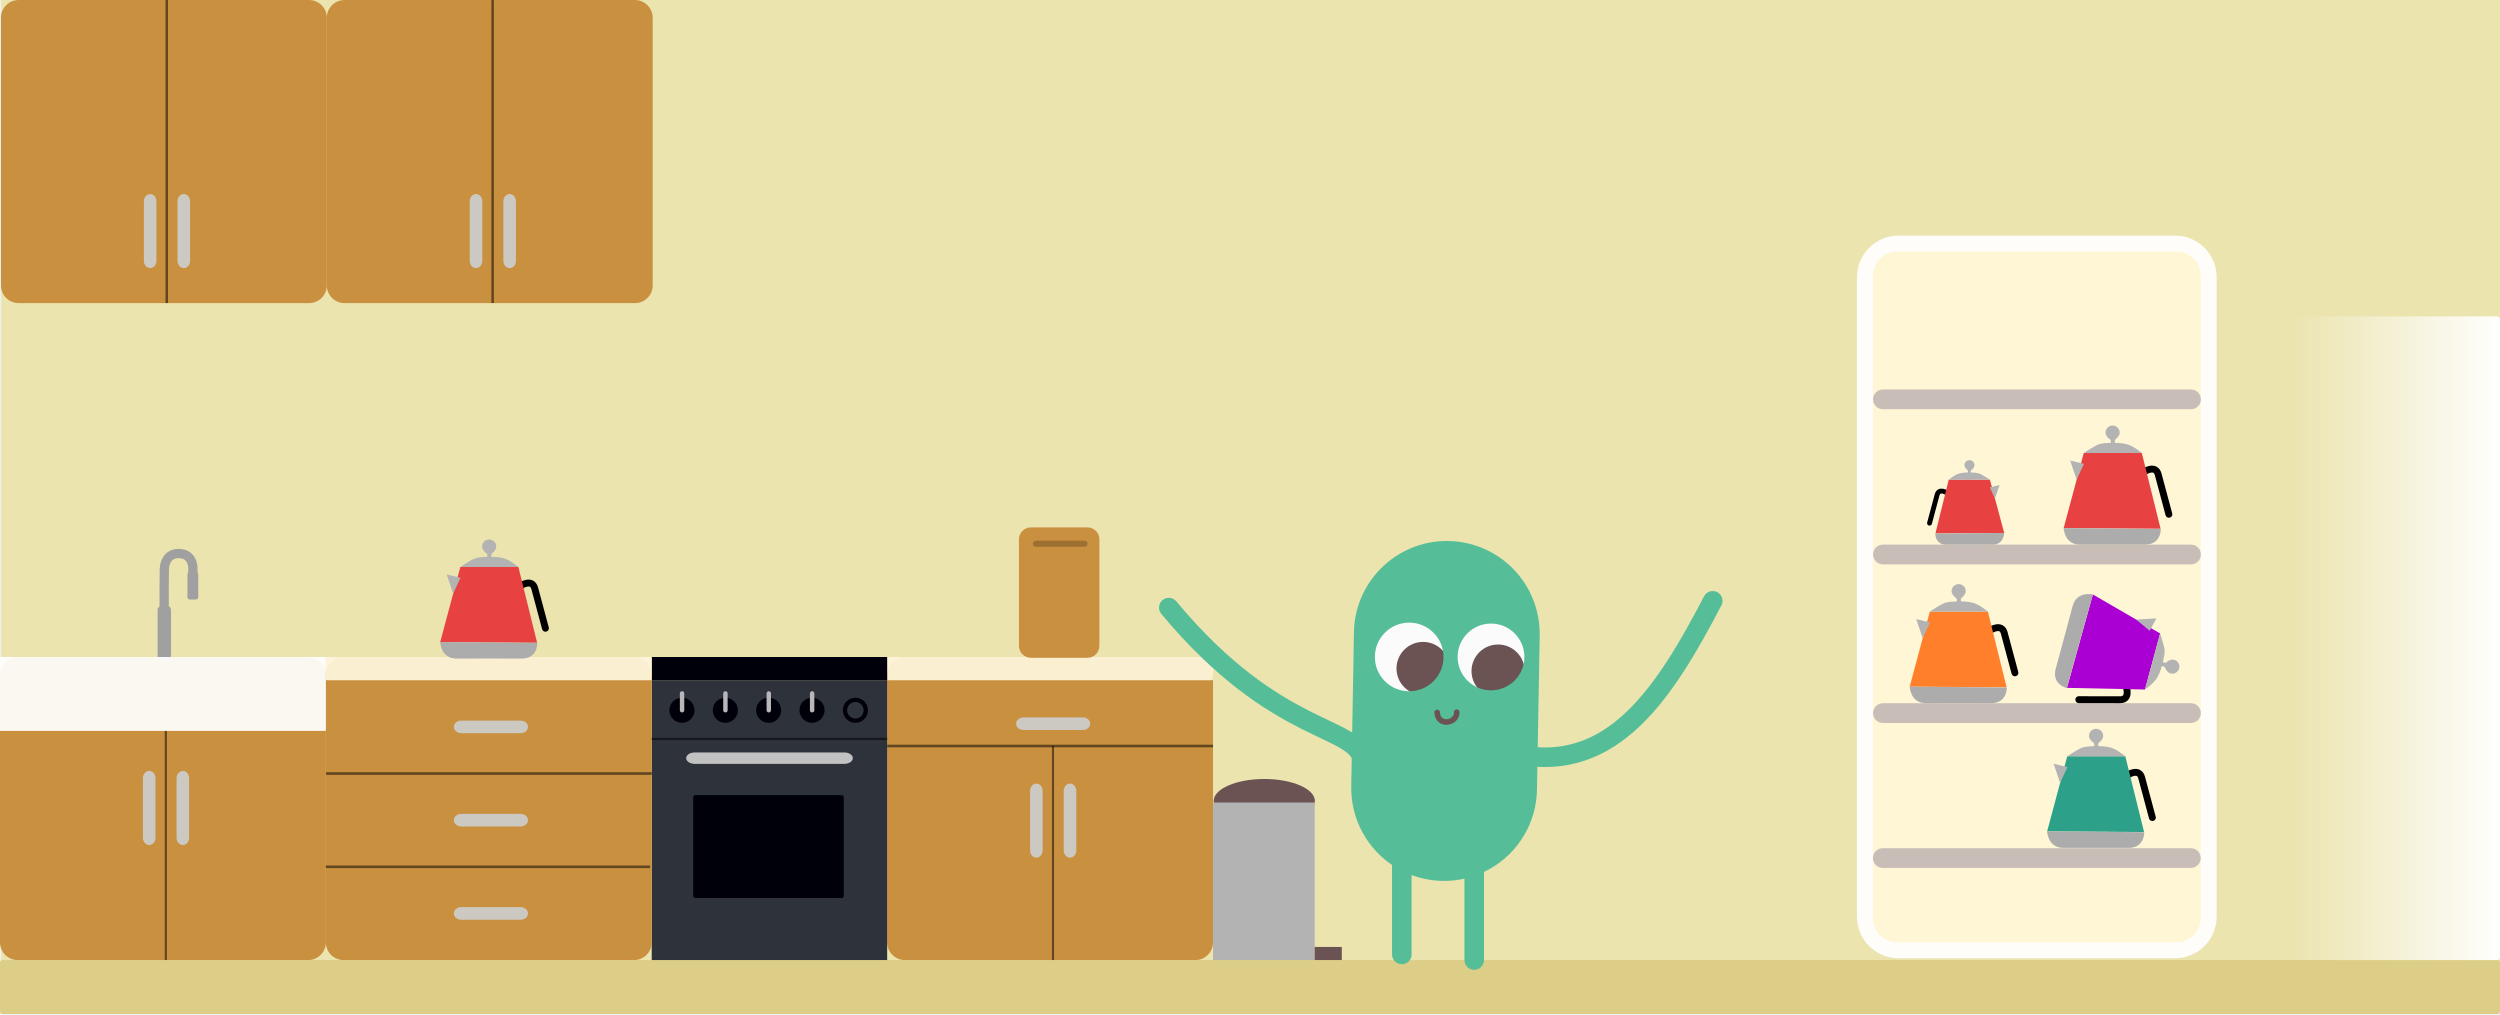
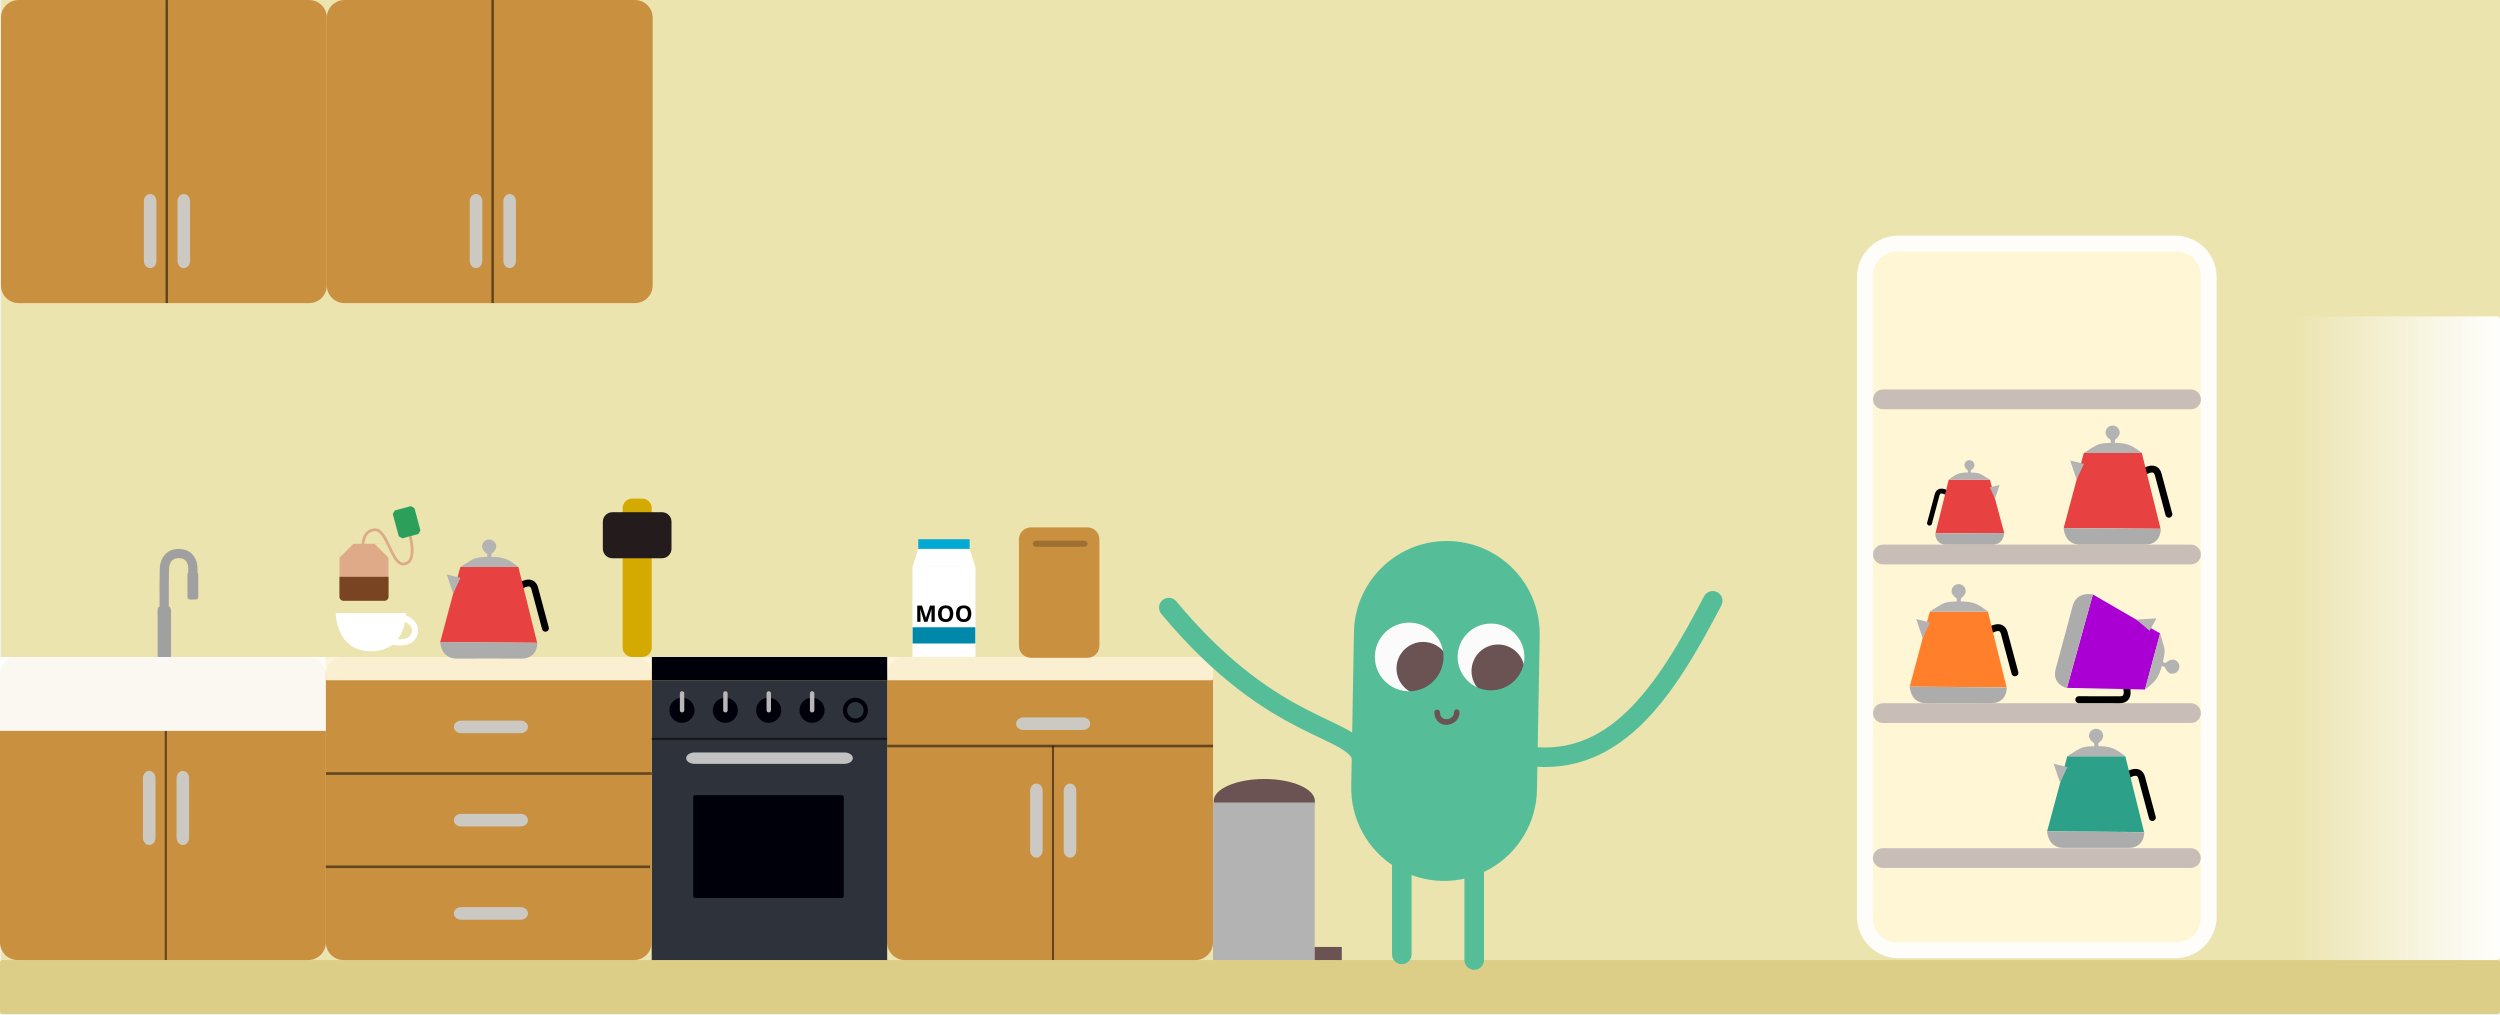
<svg xmlns="http://www.w3.org/2000/svg" xmlns:ns1="http://www.openswatchbook.org/uri/2009/osb" xmlns:xlink="http://www.w3.org/1999/xlink" width="313.977mm" height="127.351mm" viewBox="0 0 251.182 101.881" version="1.1" id="svg16860">
  <defs id="defs16854">
    <linearGradient id="linearGradient18557" ns1:paint="solid">
      <stop style="stop-color:#000000;stop-opacity:1;" offset="0" id="stop18555" />
    </linearGradient>
    <linearGradient xlink:href="#linearGradient15867" id="linearGradient15869" x1="-61.648" y1="8.869" x2="-30.427" y2="8.869" gradientUnits="userSpaceOnUse" gradientTransform="matrix(0.6829268,0,0,0.9496737,-106.617,-175.8685)" />
    <linearGradient id="linearGradient15867">
      <stop style="stop-color:#ffffff;stop-opacity:1" offset="0" id="stop15863" />
      <stop style="stop-color:#ffffff;stop-opacity:0" offset="1" id="stop15865" />
    </linearGradient>
  </defs>
  <g id="layer1" transform="translate(102.9122,-99.40035)">
    <g transform="translate(175.774,-0.01718668)" id="g20205">
      <rect style="opacity:1;fill:#fefdfa;fill-opacity:1;stroke:none;stroke-width:2.659;stroke-linecap:round;stroke-linejoin:round;stroke-miterlimit:4;stroke-dasharray:none;stroke-opacity:0.933;paint-order:fill markers stroke" id="rect20189" width="36.138" height="72.602" x="-92.111" y="123.092" ry="4.174" />
      <rect style="opacity:1;fill:#cccccc;fill-opacity:0.933;stroke:none;stroke-width:1.257;stroke-linecap:round;stroke-linejoin:round;stroke-miterlimit:4;stroke-dasharray:none;stroke-opacity:0.933;paint-order:fill markers stroke" id="rect20191" width="2.471" height="14.581" x="-61.612" y="152.371" ry="1.432" />
      <rect style="opacity:1;fill:#ffe900;fill-opacity:0.933;stroke:none;stroke-width:1.572;stroke-linecap:round;stroke-linejoin:round;stroke-miterlimit:4;stroke-dasharray:none;stroke-opacity:0.933;paint-order:fill markers stroke" id="rect20193" width="9.729" height="12.615" x="-85.272" y="144.299" ry="0.218" />
      <path style="opacity:0.706;fill:none;stroke:#000000;stroke-width:0.532;stroke-linecap:round;stroke-linejoin:miter;stroke-miterlimit:4;stroke-dasharray:none;stroke-opacity:1" d="m -84.043,146.277 h 5.991" id="path20195" />
      <path id="path20197" d="m -84.043,147.97 h 6.414" style="opacity:0.706;fill:none;stroke:#000000;stroke-width:0.532;stroke-linecap:round;stroke-linejoin:miter;stroke-miterlimit:4;stroke-dasharray:none;stroke-opacity:1" />
      <path style="opacity:0.706;fill:none;stroke:#000000;stroke-width:0.532;stroke-linecap:round;stroke-linejoin:miter;stroke-miterlimit:4;stroke-dasharray:none;stroke-opacity:1" d="m -84.043,149.664 h 3.874" id="path20199" />
      <path id="path20201" d="m -84.043,152.627 h 5.144" style="opacity:0.706;fill:none;stroke:#000000;stroke-width:0.532;stroke-linecap:round;stroke-linejoin:miter;stroke-miterlimit:4;stroke-dasharray:none;stroke-opacity:1" />
      <path style="opacity:0.706;fill:none;stroke:#000000;stroke-width:0.532;stroke-linecap:round;stroke-linejoin:miter;stroke-miterlimit:4;stroke-dasharray:none;stroke-opacity:1" d="m -84.043,154.32 h 6.414" id="path20203" />
    </g>
    <path style="fill:#c99040;fill-opacity:1;stroke:none;stroke-width:0.212px;stroke-linecap:butt;stroke-linejoin:miter;stroke-opacity:1" d="m -49.428,157.239 -1.943,-0.248 1.654,2.48 z" id="path20023" />
    <rect style="opacity:1;fill:#ebe4af;fill-opacity:1;stroke:none;stroke-width:2.546;stroke-linecap:round;stroke-linejoin:round;stroke-miterlimit:4;stroke-dasharray:none;stroke-opacity:1;paint-order:fill markers stroke" id="rect15321-8" width="251.064" height="101.079" x="-102.795" y="99.4" ry="0" />
    <rect style="opacity:1;fill:#ddce87;fill-opacity:1;stroke:none;stroke-width:0.59;stroke-linecap:round;stroke-linejoin:round;stroke-miterlimit:4;stroke-dasharray:none;stroke-opacity:1;paint-order:fill markers stroke" id="rect15321" width="251.181" height="5.421" x="-102.912" y="195.86" ry="0.251" />
    <rect style="opacity:1;fill:url(#linearGradient15869);fill-opacity:1;stroke:none;stroke-width:1.208;stroke-linecap:round;stroke-linejoin:round;stroke-miterlimit:4;stroke-dasharray:none;stroke-opacity:1;paint-order:fill markers stroke" id="rect15861" width="20.954" height="64.673" x="-148.269" y="-195.86" ry="0.282" transform="scale(-1)" />
    <g id="g18144" transform="translate(175.774,-0.01718668)">
      <rect ry="4.174" y="123.092" x="-92.111" height="72.602" width="36.138" id="rect17883" style="opacity:1;fill:#fefdfa;fill-opacity:1;stroke:none;stroke-width:2.659;stroke-linecap:round;stroke-linejoin:round;stroke-miterlimit:4;stroke-dasharray:none;stroke-opacity:0.933;paint-order:fill markers stroke" />
      <rect style="opacity:1;fill:#fff6d5;fill-opacity:1;stroke:none;stroke-width:2.482;stroke-linecap:round;stroke-linejoin:round;stroke-miterlimit:4;stroke-dasharray:none;stroke-opacity:0.933;paint-order:fill markers stroke" id="rect20225" width="32.938" height="69.402" x="-90.511" y="124.692" ry="2.412" />
    </g>
    <g id="g18236" transform="translate(-64.74438,0.1426986)">
      <rect ry="1.778" y="165.267" x="50.968" height="30.451" width="32.741" id="rect18156" style="opacity:1;fill:#c99040;fill-opacity:1;stroke:none;stroke-width:1.744;stroke-linecap:round;stroke-linejoin:round;stroke-miterlimit:4;stroke-dasharray:none;stroke-opacity:0.933;paint-order:fill markers stroke" />
      <rect style="opacity:1;fill:#fff5dc;fill-opacity:0.933;stroke:none;stroke-width:0.483;stroke-linecap:round;stroke-linejoin:round;stroke-miterlimit:4;stroke-dasharray:none;stroke-opacity:0.933;paint-order:fill markers stroke" id="rect18148" width="32.741" height="2.339" x="50.968" y="165.267" ry="0.137" />
      <g transform="translate(0,-1.27)" id="g18190">
        <path transform="translate(-0.4233333)" d="m 66.383,179.254 c -0.35,0 -0.631,0.325 -0.631,0.73 v 5.986 c 0,0.405 0.281,0.73 0.631,0.73 0.35,0 0.631,-0.325 0.631,-0.73 v -5.986 c 0,-0.405 -0.281,-0.73 -0.631,-0.73 z" id="rect17900-6-8" style="opacity:1;fill:#cccccc;fill-opacity:0.933;stroke:none;stroke-width:0.642;stroke-linecap:round;stroke-linejoin:round;stroke-miterlimit:4;stroke-dasharray:none;stroke-opacity:0.933;paint-order:fill markers stroke" />
        <rect ry="0.732" y="179.253" x="68.708" height="7.449" width="1.262" id="rect17900-6-8-6" style="opacity:1;fill:#cccccc;fill-opacity:0.933;stroke:none;stroke-width:0.642;stroke-linecap:round;stroke-linejoin:round;stroke-miterlimit:4;stroke-dasharray:none;stroke-opacity:0.933;paint-order:fill markers stroke" />
        <rect transform="rotate(90)" style="opacity:1;fill:#cccccc;fill-opacity:0.933;stroke:none;stroke-width:0.642;stroke-linecap:round;stroke-linejoin:round;stroke-miterlimit:4;stroke-dasharray:none;stroke-opacity:0.933;paint-order:fill markers stroke" id="rect18207" width="1.262" height="7.449" x="172.609" y="-71.37" ry="0.732" />
        <path id="path18211" d="m 67.628,196.982 v -21.515" style="opacity:0.514;fill:none;stroke:#000000;stroke-width:0.212px;stroke-linecap:butt;stroke-linejoin:miter;stroke-opacity:1" />
        <path id="path18211-9" d="M 50.968,175.482 H 83.712" style="opacity:0.514;fill:none;stroke:#000000;stroke-width:0.261px;stroke-linecap:butt;stroke-linejoin:miter;stroke-opacity:1" />
      </g>
    </g>
    <rect style="opacity:1;fill:#2e323a;fill-opacity:1;stroke:none;stroke-width:0.652;stroke-linecap:round;stroke-linejoin:round;stroke-miterlimit:4;stroke-dasharray:none;stroke-opacity:0.933;paint-order:fill markers stroke" id="rect18238" width="23.655" height="28.112" x="-37.431" y="167.748" ry="0" />
    <g transform="translate(-46.9892,-1.227794)" id="g18280-70">
      <circle r="1.261" cy="171.991" cx="30.02" id="path18257-49" style="opacity:1;fill:#00000a;fill-opacity:1;stroke:none;stroke-width:0.532;stroke-linecap:round;stroke-linejoin:round;stroke-miterlimit:4;stroke-dasharray:none;stroke-opacity:0.933;paint-order:fill markers stroke" />
      <circle r="0.83" cy="171.991" cx="30.02" id="path18257-49-1" style="opacity:1;fill:#2f353c;fill-opacity:1;stroke:none;stroke-width:0.35;stroke-linecap:round;stroke-linejoin:round;stroke-miterlimit:4;stroke-dasharray:none;stroke-opacity:0.933;paint-order:fill markers stroke" />
    </g>
    <g id="g1277" transform="translate(-21.43987,86.3013)">
      <rect ry="0" y="73.894" x="55.491" height="10.691" width="17.172" id="rect1279-9" style="fill:#fcfbfb;fill-opacity:1;stroke:none;stroke-width:0.586;stroke-linecap:round;stroke-linejoin:round;stroke-miterlimit:4;stroke-dasharray:none;stroke-opacity:1" />
      <circle r="2.669" cy="80.523" cx="69.043" id="path942-0" style="fill:#6c5353;fill-opacity:1;stroke:none;stroke-width:3.042;stroke-linecap:round;stroke-linejoin:round;stroke-miterlimit:4;stroke-dasharray:none;stroke-opacity:1" />
      <circle r="2.669" cy="80.263" cx="61.507" id="path942" style="fill:#6c5353;fill-opacity:1;stroke:none;stroke-width:3.042;stroke-linecap:round;stroke-linejoin:round;stroke-miterlimit:4;stroke-dasharray:none;stroke-opacity:1" />
      <path id="path834" d="m 71.12,88.928 c 9.537,1.818 14.727,-6.334 19.491,-15.462" style="fill:none;fill-opacity:1;stroke:#55be98;stroke-width:1.965;stroke-linecap:round;stroke-linejoin:miter;stroke-miterlimit:4;stroke-dasharray:none;stroke-opacity:1" />
      <path id="path834-0" d="m 35.961,74.147 c 10.89,13.113 19.002,11.72 19.502,15.448" style="fill:none;fill-opacity:1;stroke:#55be98;stroke-width:1.965;stroke-linecap:round;stroke-linejoin:miter;stroke-miterlimit:4;stroke-dasharray:none;stroke-opacity:1" />
      <path id="path896" d="M 59.371,108.992 V 92.154" style="fill:none;fill-opacity:1;stroke:#55be98;stroke-width:1.965;stroke-linecap:round;stroke-linejoin:miter;stroke-miterlimit:4;stroke-dasharray:none;stroke-opacity:1" />
      <path id="path896-0" d="M 66.647,109.559 V 92.721" style="fill:none;fill-opacity:1;stroke:#55be98;stroke-width:1.965;stroke-linecap:round;stroke-linejoin:miter;stroke-miterlimit:4;stroke-dasharray:none;stroke-opacity:1" />
      <g transform="translate(-10.14281,-41.14377)" id="g965">
        <path style="color:#000000;font-style:normal;font-variant:normal;font-weight:normal;font-stretch:normal;font-size:medium;line-height:normal;font-family:sans-serif;font-variant-ligatures:normal;font-variant-position:normal;font-variant-caps:normal;font-variant-numeric:normal;font-variant-alternates:normal;font-feature-settings:normal;text-indent:0;text-align:start;text-decoration:none;text-decoration-line:none;text-decoration-style:solid;text-decoration-color:#000000;letter-spacing:normal;word-spacing:normal;text-transform:none;writing-mode:lr-tb;direction:ltr;text-orientation:mixed;dominant-baseline:auto;baseline-shift:baseline;text-anchor:start;white-space:normal;shape-padding:0;clip-rule:nonzero;display:inline;overflow:visible;visibility:visible;opacity:1;isolation:auto;mix-blend-mode:normal;color-interpolation:sRGB;color-interpolation-filters:linearRGB;solid-color:#000000;solid-opacity:1;vector-effect:none;fill:#55be98;fill-opacity:1;fill-rule:nonzero;stroke:none;stroke-width:70.545;stroke-linecap:round;stroke-linejoin:miter;stroke-miterlimit:4;stroke-dasharray:none;stroke-dashoffset:0;stroke-opacity:1;color-rendering:auto;image-rendering:auto;shape-rendering:auto;text-rendering:auto;enable-background:accumulate" d="m 279.906,410.447 a 35.276,35.276 0 0 0 -35.359,35.152 l -1.012,57.58 a 35.276,35.276 0 1 0 70.535,1.24 l 1.012,-57.58 a 35.276,35.276 0 0 0 -35.176,-36.393 z m -14.371,31.002 a 13.036,13.036 0 0 1 13.037,13.035 13.036,13.036 0 0 1 -13.037,13.035 A 13.036,13.036 0 0 1 252.5,454.484 13.036,13.036 0 0 1 265.535,441.449 Z m 31.072,0.355 a 12.679,12.679 0 0 1 12.678,12.68 12.679,12.679 0 0 1 -12.678,12.678 12.679,12.679 0 0 1 -12.68,-12.678 12.679,12.679 0 0 1 12.68,-12.68 z" transform="scale(0.2645833)" id="path834-5" />
        <path style="fill:none;stroke:#6c5353;stroke-width:0.565;stroke-linecap:round;stroke-linejoin:miter;stroke-miterlimit:4;stroke-dasharray:none;stroke-opacity:1" d="m 73.068,125.824 c 0.058,1.454 2.015,1.109 1.961,-0.024" id="path961" />
      </g>
      <g transform="translate(78.34871,-79.23294)" id="g965-8" />
    </g>
    <rect style="opacity:1;fill:#00000a;fill-opacity:1;stroke:none;stroke-width:0.532;stroke-linecap:round;stroke-linejoin:round;stroke-miterlimit:4;stroke-dasharray:none;stroke-opacity:0.933;paint-order:fill markers stroke" id="rect18240" width="15.131" height="10.335" x="-33.267" y="179.29" ry="0.218" />
    <rect ry="0.857" y="17.225" x="175" height="16.746" width="1.148" id="rect17900-6-1" style="opacity:1;fill:#cccccc;fill-opacity:0.933;stroke:none;stroke-width:0.752;stroke-linecap:round;stroke-linejoin:round;stroke-miterlimit:4;stroke-dasharray:none;stroke-opacity:0.933;paint-order:fill markers stroke" transform="rotate(90)" />
    <g id="g18280" transform="translate(-64.4145,-1.227794)">
      <circle r="1.261" cy="171.991" cx="30.02" id="path18257" style="opacity:1;fill:#00000a;fill-opacity:1;stroke:none;stroke-width:0.532;stroke-linecap:round;stroke-linejoin:round;stroke-miterlimit:4;stroke-dasharray:none;stroke-opacity:0.933;paint-order:fill markers stroke" />
      <path id="path18276" d="m 30.031,171.988 v -1.69" style="fill:none;stroke:#b9b6ba;stroke-width:0.444;stroke-linecap:round;stroke-linejoin:miter;stroke-miterlimit:4;stroke-dasharray:none;stroke-opacity:1" />
    </g>
    <g transform="translate(-60.05817,-1.227794)" id="g18280-7">
      <circle r="1.261" cy="171.991" cx="30.02" id="path18257-9" style="opacity:1;fill:#00000a;fill-opacity:1;stroke:none;stroke-width:0.532;stroke-linecap:round;stroke-linejoin:round;stroke-miterlimit:4;stroke-dasharray:none;stroke-opacity:0.933;paint-order:fill markers stroke" />
      <path id="path18276-0" d="m 30.031,171.988 v -1.69" style="fill:none;stroke:#b9b6ba;stroke-width:0.444;stroke-linecap:round;stroke-linejoin:miter;stroke-miterlimit:4;stroke-dasharray:none;stroke-opacity:1" />
    </g>
    <g transform="translate(-55.70185,-1.227794)" id="g18280-5">
      <circle r="1.261" cy="171.991" cx="30.02" id="path18257-0" style="opacity:1;fill:#00000a;fill-opacity:1;stroke:none;stroke-width:0.532;stroke-linecap:round;stroke-linejoin:round;stroke-miterlimit:4;stroke-dasharray:none;stroke-opacity:0.933;paint-order:fill markers stroke" />
      <path id="path18276-6" d="m 30.031,171.988 v -1.69" style="fill:none;stroke:#b9b6ba;stroke-width:0.444;stroke-linecap:round;stroke-linejoin:miter;stroke-miterlimit:4;stroke-dasharray:none;stroke-opacity:1" />
    </g>
    <g transform="translate(-51.34553,-1.227794)" id="g18280-4">
      <circle r="1.261" cy="171.991" cx="30.02" id="path18257-4" style="opacity:1;fill:#00000a;fill-opacity:1;stroke:none;stroke-width:0.532;stroke-linecap:round;stroke-linejoin:round;stroke-miterlimit:4;stroke-dasharray:none;stroke-opacity:0.933;paint-order:fill markers stroke" />
      <path id="path18276-2" d="m 30.031,171.988 v -1.69" style="fill:none;stroke:#b9b6ba;stroke-width:0.444;stroke-linecap:round;stroke-linejoin:miter;stroke-miterlimit:4;stroke-dasharray:none;stroke-opacity:1" />
    </g>
    <rect style="opacity:1;fill:#00000a;fill-opacity:1;stroke:none;stroke-width:0.316;stroke-linecap:round;stroke-linejoin:round;stroke-miterlimit:4;stroke-dasharray:none;stroke-opacity:0.933;paint-order:fill markers stroke" id="rect18240-8" width="23.655" height="2.339" x="-37.431" y="165.409" ry="0.049" />
    <g id="g18236-9" transform="translate(-121.1399,0.1427002)">
      <rect ry="1.778" y="165.267" x="50.968" height="30.451" width="32.741" id="rect18156-1" style="opacity:1;fill:#c99040;fill-opacity:1;stroke:none;stroke-width:1.744;stroke-linecap:round;stroke-linejoin:round;stroke-miterlimit:4;stroke-dasharray:none;stroke-opacity:0.933;paint-order:fill markers stroke" />
      <rect style="opacity:1;fill:#fff5dc;fill-opacity:0.933;stroke:none;stroke-width:0.483;stroke-linecap:round;stroke-linejoin:round;stroke-miterlimit:4;stroke-dasharray:none;stroke-opacity:0.933;paint-order:fill markers stroke" id="rect18148-5" width="32.741" height="2.339" x="50.968" y="165.267" ry="0.137" />
      <g transform="translate(0,-1.27)" id="g18190-6">
        <rect transform="rotate(90)" style="opacity:1;fill:#cccccc;fill-opacity:0.933;stroke:none;stroke-width:0.642;stroke-linecap:round;stroke-linejoin:round;stroke-miterlimit:4;stroke-dasharray:none;stroke-opacity:0.933;paint-order:fill markers stroke" id="rect18207-8" width="1.262" height="7.449" x="172.929" y="-71.275" ry="0.732" />
        <path id="path18211-9-7" d="M 50.968,178.246 H 83.712" style="opacity:0.514;fill:none;stroke:#000000;stroke-width:0.261px;stroke-linecap:butt;stroke-linejoin:miter;stroke-opacity:1" />
        <path id="path18211-9-7-0-5" d="M 50.798,187.617 H 83.542" style="opacity:0.514;fill:none;stroke:#000000;stroke-width:0.261px;stroke-linecap:butt;stroke-linejoin:miter;stroke-opacity:1" />
        <rect transform="rotate(90)" style="opacity:1;fill:#cccccc;fill-opacity:0.933;stroke:none;stroke-width:0.642;stroke-linecap:round;stroke-linejoin:round;stroke-miterlimit:4;stroke-dasharray:none;stroke-opacity:0.933;paint-order:fill markers stroke" id="rect18207-8-6" width="1.262" height="7.449" x="182.3" y="-71.275" ry="0.732" />
      </g>
      <rect transform="rotate(90)" style="opacity:1;fill:#cccccc;fill-opacity:0.933;stroke:none;stroke-width:0.642;stroke-linecap:round;stroke-linejoin:round;stroke-miterlimit:4;stroke-dasharray:none;stroke-opacity:0.933;paint-order:fill markers stroke" id="rect18207-8-5" width="1.262" height="7.449" x="190.401" y="-71.275" ry="0.732" />
    </g>
    <g id="g18236-6" transform="translate(-153.8804,0.1427002)">
      <rect ry="1.778" y="165.267" x="50.968" height="30.451" width="32.741" id="rect18156-3" style="opacity:1;fill:#c99040;fill-opacity:1;stroke:none;stroke-width:1.744;stroke-linecap:round;stroke-linejoin:round;stroke-miterlimit:4;stroke-dasharray:none;stroke-opacity:0.933;paint-order:fill markers stroke" />
      <path style="fill:none;stroke:#a0a0a0;stroke-width:0.932;stroke-linecap:round;stroke-linejoin:miter;stroke-miterlimit:4;stroke-dasharray:none;stroke-opacity:1" d="m 67.481,165.25 c 0,0 -0.046,-7.881 0,-8.847 0.046,-0.966 0.618,-1.578 1.53,-1.53 0.911,0.049 1.348,0.692 1.338,1.542 -0.011,0.85 -0.015,2.468 -0.015,2.468" id="path18507" />
      <rect style="opacity:1;fill:none;fill-opacity:1;stroke:#a0a0a0;stroke-width:0.681;stroke-linecap:round;stroke-linejoin:round;stroke-miterlimit:4;stroke-dasharray:none;stroke-opacity:1;paint-order:fill markers stroke" id="rect18509" width="0.666" height="4.725" x="67.143" y="160.488" ry="0.021" />
      <rect style="opacity:1;fill:#ffffff;fill-opacity:0.933;stroke:none;stroke-width:0.861;stroke-linecap:round;stroke-linejoin:round;stroke-miterlimit:4;stroke-dasharray:none;stroke-opacity:0.933;paint-order:fill markers stroke" id="rect18148-51" width="32.741" height="7.425" x="50.968" y="165.267" ry="2.8421709e-014" />
      <g transform="translate(0,-1.27)" id="g18190-7">
        <path transform="translate(-0.4233333,-1.27)" d="m 66.383,179.254 c -0.35,0 -0.631,0.325 -0.631,0.73 v 5.986 c 0,0.405 0.281,0.73 0.631,0.73 0.35,0 0.631,-0.325 0.631,-0.73 v -5.986 c 0,-0.405 -0.281,-0.73 -0.631,-0.73 z" id="rect17900-6-8-7" style="opacity:1;fill:#cccccc;fill-opacity:0.933;stroke:none;stroke-width:0.642;stroke-linecap:round;stroke-linejoin:round;stroke-miterlimit:4;stroke-dasharray:none;stroke-opacity:0.933;paint-order:fill markers stroke" />
        <rect ry="0.732" y="177.983" x="68.708" height="7.449" width="1.262" id="rect17900-6-8-6-5" style="opacity:1;fill:#cccccc;fill-opacity:0.933;stroke:none;stroke-width:0.642;stroke-linecap:round;stroke-linejoin:round;stroke-miterlimit:4;stroke-dasharray:none;stroke-opacity:0.933;paint-order:fill markers stroke" />
        <path id="path18211-4" d="M 67.628,196.982 V 173.964" style="opacity:0.514;fill:none;stroke:#000000;stroke-width:0.219px;stroke-linecap:butt;stroke-linejoin:miter;stroke-opacity:1" />
      </g>
      <rect style="opacity:1;fill:none;fill-opacity:1;stroke:#a0a0a0;stroke-width:0.462;stroke-linecap:round;stroke-linejoin:round;stroke-miterlimit:4;stroke-dasharray:none;stroke-opacity:1;paint-order:fill markers stroke" id="rect18509-2" width="0.624" height="2.314" x="70.033" y="156.948" ry="0.01" />
    </g>
    <g id="g20018" transform="translate(-64.71381,0.00250245)">
      <rect ry="1.208" y="152.384" x="64.176" height="13.105" width="8.086" id="rect20012" style="opacity:1;fill:#c99040;fill-opacity:1;stroke:none;stroke-width:5.333;stroke-linecap:round;stroke-linejoin:round;stroke-miterlimit:4;stroke-dasharray:none;stroke-opacity:1;paint-order:fill markers stroke" />
      <path id="path20014" d="M 65.884,154.028 H 70.762" style="opacity:0.221;fill:none;stroke:#000000;stroke-width:0.612;stroke-linecap:round;stroke-linejoin:miter;stroke-miterlimit:4;stroke-dasharray:none;stroke-opacity:1" />
    </g>
    <g id="g20046" transform="translate(-64.17191,-0.6205884)">
      <path id="path20027" d="m 13.622,158.844 c 0,0 1.097,-0.708 1.364,0.289 0.268,0.998 1.075,4.01 1.075,4.01" style="fill:none;stroke:#000000;stroke-width:0.692;stroke-linecap:round;stroke-linejoin:miter;stroke-miterlimit:4;stroke-dasharray:none;stroke-opacity:1" />
      <path id="path20025" d="m 5.488,164.531 2.021,-7.542 h 5.834 l 1.883,7.608 z" style="fill:#e84141;fill-opacity:1;stroke:none;stroke-width:0.212px;stroke-linecap:butt;stroke-linejoin:miter;stroke-opacity:1" />
      <path id="path20029" d="m 5.488,164.531 c 0,0 0.048,1.674 1.661,1.661 1.613,-0.013 4.882,-1.6e-4 6.519,0 1.636,1.6e-4 1.576,-1.576 1.576,-1.576 z" style="fill:#acacac;fill-opacity:1;stroke:none;stroke-width:0.212px;stroke-linecap:butt;stroke-linejoin:miter;stroke-opacity:1" />
      <path id="path20031" d="m 7.509,156.988 c 0,0 0.816,-0.531 1.263,-0.771 0.446,-0.24 1.119,-0.24 1.698,-0.248 0.58,-0.009 1.203,0.029 1.737,0.27 0.533,0.241 1.136,0.75 1.136,0.75 z" style="fill:#b3b3b3;fill-opacity:1;stroke:none;stroke-width:0.256px;stroke-linecap:butt;stroke-linejoin:miter;stroke-opacity:1" />
      <path id="path20033" d="m 10.408,154.226 c -0.394,-3.3e-4 -0.713,0.319 -0.713,0.713 5.292e-4,0.263 0.239,0.544 0.367,0.622 0.129,0.078 0.165,0.13 0.163,0.25 -0.001,0.056 0,0.754 0,0.754 h 0.402 c 0,0 -0.001,-0.632 0,-0.756 0.001,-0.124 0.026,-0.178 0.139,-0.254 0.113,-0.076 0.354,-0.358 0.354,-0.615 3.22e-4,-0.394 -0.318,-0.713 -0.712,-0.713 z" style="opacity:1;fill:#b3b3b3;fill-opacity:1;stroke:none;stroke-width:1.73;stroke-linecap:round;stroke-linejoin:round;stroke-miterlimit:4;stroke-dasharray:none;stroke-opacity:1;paint-order:fill markers stroke" />
      <path id="path20038" d="m 6.792,159.661 -0.652,-1.922 1.388,0.338" style="fill:#b3b3b3;fill-opacity:1;stroke:none;stroke-width:0.212px;stroke-linecap:butt;stroke-linejoin:miter;stroke-opacity:1" />
    </g>
    <g id="g20108" transform="translate(-64.71381,0.00250245)">
      <g transform="translate(-56.33142,-65.86625)" id="g18236-3">
        <rect style="opacity:1;fill:#c99040;fill-opacity:1;stroke:none;stroke-width:1.744;stroke-linecap:round;stroke-linejoin:round;stroke-miterlimit:4;stroke-dasharray:none;stroke-opacity:0.933;paint-order:fill markers stroke" id="rect18156-7" width="32.741" height="30.451" x="50.968" y="165.267" ry="1.778" />
        <g id="g18190-2" transform="translate(0,-1.27)">
          <path style="opacity:1;fill:#cccccc;fill-opacity:0.933;stroke:none;stroke-width:0.642;stroke-linecap:round;stroke-linejoin:round;stroke-miterlimit:4;stroke-dasharray:none;stroke-opacity:0.933;paint-order:fill markers stroke" id="rect17900-6-8-4" d="m 66.383,179.254 c -0.35,0 -0.631,0.325 -0.631,0.73 v 5.986 c 0,0.405 0.281,0.73 0.631,0.73 0.35,0 0.631,-0.325 0.631,-0.73 v -5.986 c 0,-0.405 -0.281,-0.73 -0.631,-0.73 z" transform="translate(-0.4233333,6.773333)" />
          <rect style="opacity:1;fill:#cccccc;fill-opacity:0.933;stroke:none;stroke-width:0.642;stroke-linecap:round;stroke-linejoin:round;stroke-miterlimit:4;stroke-dasharray:none;stroke-opacity:0.933;paint-order:fill markers stroke" id="rect17900-6-8-6-1" width="1.262" height="7.449" x="68.708" y="186.026" ry="0.732" />
          <path style="opacity:0.514;fill:none;stroke:#000000;stroke-width:0.252px;stroke-linecap:butt;stroke-linejoin:miter;stroke-opacity:1" d="M 67.628,196.982 V 166.537" id="path18211-6" />
        </g>
      </g>
    </g>
    <g transform="translate(-97.45432,0.00250245)" id="g20108-3">
      <g transform="translate(-56.33142,-65.86625)" id="g18236-3-9">
        <rect style="opacity:1;fill:#c99040;fill-opacity:1;stroke:none;stroke-width:1.744;stroke-linecap:round;stroke-linejoin:round;stroke-miterlimit:4;stroke-dasharray:none;stroke-opacity:0.933;paint-order:fill markers stroke" id="rect18156-7-9" width="32.741" height="30.451" x="50.968" y="165.267" ry="1.778" />
        <g id="g18190-2-8" transform="translate(0,-1.27)">
          <path style="opacity:1;fill:#cccccc;fill-opacity:0.933;stroke:none;stroke-width:0.642;stroke-linecap:round;stroke-linejoin:round;stroke-miterlimit:4;stroke-dasharray:none;stroke-opacity:0.933;paint-order:fill markers stroke" id="rect17900-6-8-4-4" d="m 66.383,179.254 c -0.35,0 -0.631,0.325 -0.631,0.73 v 5.986 c 0,0.405 0.281,0.73 0.631,0.73 0.35,0 0.631,-0.325 0.631,-0.73 v -5.986 c 0,-0.405 -0.281,-0.73 -0.631,-0.73 z" transform="translate(-0.4233333,6.773333)" />
          <rect style="opacity:1;fill:#cccccc;fill-opacity:0.933;stroke:none;stroke-width:0.642;stroke-linecap:round;stroke-linejoin:round;stroke-miterlimit:4;stroke-dasharray:none;stroke-opacity:0.933;paint-order:fill markers stroke" id="rect17900-6-8-6-1-2" width="1.262" height="7.449" x="68.708" y="186.026" ry="0.732" />
          <path style="opacity:0.514;fill:none;stroke:#000000;stroke-width:0.252px;stroke-linecap:butt;stroke-linejoin:miter;stroke-opacity:1" d="M 67.628,196.982 V 166.537" id="path18211-6-5" />
        </g>
      </g>
    </g>
    <ellipse style="opacity:1;fill:#6c5353;fill-opacity:1;stroke:none;stroke-width:1.118;stroke-linecap:round;stroke-linejoin:round;stroke-miterlimit:4;stroke-dasharray:none;stroke-opacity:1;paint-order:fill markers stroke" id="path20150" cx="24.114" cy="179.877" rx="5.084" ry="2.21" />
    <rect style="opacity:1;fill:#b3b3b3;fill-opacity:1;stroke:none;stroke-width:0.839;stroke-linecap:round;stroke-linejoin:round;stroke-miterlimit:4;stroke-dasharray:none;stroke-opacity:1;paint-order:fill markers stroke" id="rect20148" width="10.213" height="15.828" x="18.964" y="180.032" />
    <rect style="opacity:1;fill:#6c5353;fill-opacity:1;stroke:none;stroke-width:0.692;stroke-linecap:round;stroke-linejoin:round;stroke-miterlimit:4;stroke-dasharray:none;stroke-opacity:1;paint-order:fill markers stroke" id="rect20152" width="2.724" height="1.317" x="29.177" y="194.543" />
    <g transform="translate(128.4798,-24.99072)" id="g20187" />
    <g transform="translate(-174.0818,-90.75519)" id="g20223">
      <rect style="opacity:1;fill:#fefdfa;fill-opacity:1;stroke:none;stroke-width:2.659;stroke-linecap:round;stroke-linejoin:round;stroke-miterlimit:4;stroke-dasharray:none;stroke-opacity:0.933;paint-order:fill markers stroke" id="rect20207" width="36.138" height="72.602" x="-92.111" y="123.092" ry="4.174" />
      <rect style="opacity:1;fill:#cccccc;fill-opacity:0.933;stroke:none;stroke-width:1.257;stroke-linecap:round;stroke-linejoin:round;stroke-miterlimit:4;stroke-dasharray:none;stroke-opacity:0.933;paint-order:fill markers stroke" id="rect20209" width="2.471" height="14.581" x="-61.612" y="152.371" ry="1.432" />
      <rect style="opacity:1;fill:#ffe900;fill-opacity:0.933;stroke:none;stroke-width:1.572;stroke-linecap:round;stroke-linejoin:round;stroke-miterlimit:4;stroke-dasharray:none;stroke-opacity:0.933;paint-order:fill markers stroke" id="rect20211" width="9.729" height="12.615" x="-85.272" y="144.299" ry="0.218" />
      <path style="opacity:0.706;fill:none;stroke:#000000;stroke-width:0.532;stroke-linecap:round;stroke-linejoin:miter;stroke-miterlimit:4;stroke-dasharray:none;stroke-opacity:1" d="m -84.043,146.277 h 5.991" id="path20213" />
      <path id="path20215" d="m -84.043,147.97 h 6.414" style="opacity:0.706;fill:none;stroke:#000000;stroke-width:0.532;stroke-linecap:round;stroke-linejoin:miter;stroke-miterlimit:4;stroke-dasharray:none;stroke-opacity:1" />
      <path style="opacity:0.706;fill:none;stroke:#000000;stroke-width:0.532;stroke-linecap:round;stroke-linejoin:miter;stroke-miterlimit:4;stroke-dasharray:none;stroke-opacity:1" d="m -84.043,149.664 h 3.874" id="path20217" />
      <path id="path20219" d="m -84.043,152.627 h 5.144" style="opacity:0.706;fill:none;stroke:#000000;stroke-width:0.532;stroke-linecap:round;stroke-linejoin:miter;stroke-miterlimit:4;stroke-dasharray:none;stroke-opacity:1" />
      <path style="opacity:0.706;fill:none;stroke:#000000;stroke-width:0.532;stroke-linecap:round;stroke-linejoin:miter;stroke-miterlimit:4;stroke-dasharray:none;stroke-opacity:1" d="m -84.043,154.32 h 6.414" id="path20221" />
    </g>
    <rect style="opacity:1;fill:#c8beb7;fill-opacity:1;stroke:none;stroke-width:0.692;stroke-linecap:round;stroke-linejoin:round;stroke-miterlimit:4;stroke-dasharray:none;stroke-opacity:1;paint-order:fill markers stroke" id="rect20252-4" width="32.938" height="1.984" x="85.279" y="138.532" ry="0.992" />
    <rect style="opacity:1;fill:#c8beb7;fill-opacity:1;stroke:none;stroke-width:0.692;stroke-linecap:round;stroke-linejoin:round;stroke-miterlimit:4;stroke-dasharray:none;stroke-opacity:1;paint-order:fill markers stroke" id="rect20252-4-3" width="32.938" height="1.984" x="85.279" y="154.12" ry="0.992" />
    <rect style="opacity:1;fill:#c8beb7;fill-opacity:1;stroke:none;stroke-width:0.692;stroke-linecap:round;stroke-linejoin:round;stroke-miterlimit:4;stroke-dasharray:none;stroke-opacity:1;paint-order:fill markers stroke" id="rect20252-4-1" width="32.938" height="1.984" x="85.279" y="170.055" ry="0.992" />
    <g id="g20046-7" transform="translate(98.94109,-12.07211)">
      <path id="path20027-0" d="m 13.622,158.844 c 0,0 1.097,-0.708 1.364,0.289 0.268,0.998 1.075,4.01 1.075,4.01" style="fill:none;stroke:#000000;stroke-width:0.692;stroke-linecap:round;stroke-linejoin:miter;stroke-miterlimit:4;stroke-dasharray:none;stroke-opacity:1" />
      <path id="path20025-6" d="m 5.488,164.531 2.021,-7.542 h 5.834 l 1.883,7.608 z" style="fill:#e84141;fill-opacity:1;stroke:none;stroke-width:0.212px;stroke-linecap:butt;stroke-linejoin:miter;stroke-opacity:1" />
      <path id="path20029-8" d="m 5.488,164.531 c 0,0 0.048,1.674 1.661,1.661 1.613,-0.013 4.882,-1.6e-4 6.519,0 1.636,1.6e-4 1.576,-1.576 1.576,-1.576 z" style="fill:#acacac;fill-opacity:1;stroke:none;stroke-width:0.212px;stroke-linecap:butt;stroke-linejoin:miter;stroke-opacity:1" />
      <path id="path20031-6" d="m 7.509,156.988 c 0,0 0.816,-0.531 1.263,-0.771 0.446,-0.24 1.119,-0.24 1.698,-0.248 0.58,-0.009 1.203,0.029 1.737,0.27 0.533,0.241 1.136,0.75 1.136,0.75 z" style="fill:#b3b3b3;fill-opacity:1;stroke:none;stroke-width:0.256px;stroke-linecap:butt;stroke-linejoin:miter;stroke-opacity:1" />
      <path id="path20033-9" d="m 10.408,154.226 c -0.394,-3.3e-4 -0.713,0.319 -0.713,0.713 5.292e-4,0.263 0.239,0.544 0.367,0.622 0.129,0.078 0.165,0.13 0.163,0.25 -0.001,0.056 0,0.754 0,0.754 h 0.402 c 0,0 -0.001,-0.632 0,-0.756 0.001,-0.124 0.026,-0.178 0.139,-0.254 0.113,-0.076 0.354,-0.358 0.354,-0.615 3.22e-4,-0.394 -0.318,-0.713 -0.712,-0.713 z" style="opacity:1;fill:#b3b3b3;fill-opacity:1;stroke:none;stroke-width:1.73;stroke-linecap:round;stroke-linejoin:round;stroke-miterlimit:4;stroke-dasharray:none;stroke-opacity:1;paint-order:fill markers stroke" />
      <path id="path20038-5" d="m 6.792,159.661 -0.652,-1.922 1.388,0.338" style="fill:#b3b3b3;fill-opacity:1;stroke:none;stroke-width:0.212px;stroke-linecap:butt;stroke-linejoin:miter;stroke-opacity:1" />
    </g>
    <rect style="opacity:1;fill:#c8beb7;fill-opacity:1;stroke:none;stroke-width:0.692;stroke-linecap:round;stroke-linejoin:round;stroke-miterlimit:4;stroke-dasharray:none;stroke-opacity:1;paint-order:fill markers stroke" id="rect20252-4-1-3" width="32.938" height="1.984" x="85.263" y="184.62" ry="0.992" />
    <g id="g20046-7-5" transform="matrix(-0.7095897,0,0,0.7095897,102.3491,36.19838)">
      <path id="path20027-0-1" d="m 13.622,158.844 c 0,0 1.097,-0.708 1.364,0.289 0.268,0.998 1.075,4.01 1.075,4.01" style="fill:none;stroke:#000000;stroke-width:0.692;stroke-linecap:round;stroke-linejoin:miter;stroke-miterlimit:4;stroke-dasharray:none;stroke-opacity:1" />
      <path id="path20025-6-5" d="m 5.488,164.531 2.021,-7.542 h 5.834 l 1.883,7.608 z" style="fill:#e84141;fill-opacity:1;stroke:none;stroke-width:0.212px;stroke-linecap:butt;stroke-linejoin:miter;stroke-opacity:1" />
      <path id="path20029-8-4" d="m 5.488,164.531 c 0,0 0.048,1.674 1.661,1.661 1.613,-0.013 4.882,-1.6e-4 6.519,0 1.636,1.6e-4 1.576,-1.576 1.576,-1.576 z" style="fill:#acacac;fill-opacity:1;stroke:none;stroke-width:0.212px;stroke-linecap:butt;stroke-linejoin:miter;stroke-opacity:1" />
      <path id="path20031-6-3" d="m 7.509,156.988 c 0,0 0.816,-0.531 1.263,-0.771 0.446,-0.24 1.119,-0.24 1.698,-0.248 0.58,-0.009 1.203,0.029 1.737,0.27 0.533,0.241 1.136,0.75 1.136,0.75 z" style="fill:#b3b3b3;fill-opacity:1;stroke:none;stroke-width:0.256px;stroke-linecap:butt;stroke-linejoin:miter;stroke-opacity:1" />
      <path id="path20033-9-9" d="m 10.408,154.226 c -0.394,-3.3e-4 -0.713,0.319 -0.713,0.713 5.292e-4,0.263 0.239,0.544 0.367,0.622 0.129,0.078 0.165,0.13 0.163,0.25 -0.001,0.056 0,0.754 0,0.754 h 0.402 c 0,0 -0.001,-0.632 0,-0.756 0.001,-0.124 0.026,-0.178 0.139,-0.254 0.113,-0.076 0.354,-0.358 0.354,-0.615 3.22e-4,-0.394 -0.318,-0.713 -0.712,-0.713 z" style="opacity:1;fill:#b3b3b3;fill-opacity:1;stroke:none;stroke-width:1.73;stroke-linecap:round;stroke-linejoin:round;stroke-miterlimit:4;stroke-dasharray:none;stroke-opacity:1;paint-order:fill markers stroke" />
      <path id="path20038-5-3" d="m 6.792,159.661 -0.652,-1.922 1.388,0.338" style="fill:#b3b3b3;fill-opacity:1;stroke:none;stroke-width:0.212px;stroke-linecap:butt;stroke-linejoin:miter;stroke-opacity:1" />
    </g>
    <g id="g20046-7-2" transform="translate(83.47234,3.859509)">
      <path id="path20027-0-6" d="m 13.622,158.844 c 0,0 1.097,-0.708 1.364,0.289 0.268,0.998 1.075,4.01 1.075,4.01" style="fill:none;stroke:#000000;stroke-width:0.692;stroke-linecap:round;stroke-linejoin:miter;stroke-miterlimit:4;stroke-dasharray:none;stroke-opacity:1" />
      <path id="path20025-6-8" d="m 5.488,164.531 2.021,-7.542 h 5.834 l 1.883,7.608 z" style="fill:#ff7f2a;fill-opacity:1;stroke:none;stroke-width:0.212px;stroke-linecap:butt;stroke-linejoin:miter;stroke-opacity:1" />
      <path id="path20029-8-6" d="m 5.488,164.531 c 0,0 0.048,1.674 1.661,1.661 1.613,-0.013 4.882,-1.6e-4 6.519,0 1.636,1.6e-4 1.576,-1.576 1.576,-1.576 z" style="fill:#acacac;fill-opacity:1;stroke:none;stroke-width:0.212px;stroke-linecap:butt;stroke-linejoin:miter;stroke-opacity:1" />
      <path id="path20031-6-6" d="m 7.509,156.988 c 0,0 0.816,-0.531 1.263,-0.771 0.446,-0.24 1.119,-0.24 1.698,-0.248 0.58,-0.009 1.203,0.029 1.737,0.27 0.533,0.241 1.136,0.75 1.136,0.75 z" style="fill:#b3b3b3;fill-opacity:1;stroke:none;stroke-width:0.256px;stroke-linecap:butt;stroke-linejoin:miter;stroke-opacity:1" />
      <path id="path20033-9-2" d="m 10.408,154.226 c -0.394,-3.3e-4 -0.713,0.319 -0.713,0.713 5.292e-4,0.263 0.239,0.544 0.367,0.622 0.129,0.078 0.165,0.13 0.163,0.25 -0.001,0.056 0,0.754 0,0.754 h 0.402 c 0,0 -0.001,-0.632 0,-0.756 0.001,-0.124 0.026,-0.178 0.139,-0.254 0.113,-0.076 0.354,-0.358 0.354,-0.615 3.22e-4,-0.394 -0.318,-0.713 -0.712,-0.713 z" style="opacity:1;fill:#b3b3b3;fill-opacity:1;stroke:none;stroke-width:1.73;stroke-linecap:round;stroke-linejoin:round;stroke-miterlimit:4;stroke-dasharray:none;stroke-opacity:1;paint-order:fill markers stroke" />
      <path id="path20038-5-8" d="m 6.792,159.661 -0.652,-1.922 1.388,0.338" style="fill:#b3b3b3;fill-opacity:1;stroke:none;stroke-width:0.212px;stroke-linecap:butt;stroke-linejoin:miter;stroke-opacity:1" />
    </g>
    <g id="g20046-7-2-5" transform="translate(97.28094,18.39821)">
      <path id="path20027-0-6-2" d="m 13.622,158.844 c 0,0 1.097,-0.708 1.364,0.289 0.268,0.998 1.075,4.01 1.075,4.01" style="fill:none;stroke:#000000;stroke-width:0.692;stroke-linecap:round;stroke-linejoin:miter;stroke-miterlimit:4;stroke-dasharray:none;stroke-opacity:1" />
      <path id="path20025-6-8-7" d="m 5.488,164.531 2.021,-7.542 h 5.834 l 1.883,7.608 z" style="fill:#2ca089;fill-opacity:1;stroke:none;stroke-width:0.212px;stroke-linecap:butt;stroke-linejoin:miter;stroke-opacity:1" />
      <path id="path20029-8-6-1" d="m 5.488,164.531 c 0,0 0.048,1.674 1.661,1.661 1.613,-0.013 4.882,-1.6e-4 6.519,0 1.636,1.6e-4 1.576,-1.576 1.576,-1.576 z" style="fill:#acacac;fill-opacity:1;stroke:none;stroke-width:0.212px;stroke-linecap:butt;stroke-linejoin:miter;stroke-opacity:1" />
      <path id="path20031-6-6-0" d="m 7.509,156.988 c 0,0 0.816,-0.531 1.263,-0.771 0.446,-0.24 1.119,-0.24 1.698,-0.248 0.58,-0.009 1.203,0.029 1.737,0.27 0.533,0.241 1.136,0.75 1.136,0.75 z" style="fill:#b3b3b3;fill-opacity:1;stroke:none;stroke-width:0.256px;stroke-linecap:butt;stroke-linejoin:miter;stroke-opacity:1" />
      <path id="path20033-9-2-5" d="m 10.408,154.226 c -0.394,-3.3e-4 -0.713,0.319 -0.713,0.713 5.292e-4,0.263 0.239,0.544 0.367,0.622 0.129,0.078 0.165,0.13 0.163,0.25 -0.001,0.056 0,0.754 0,0.754 h 0.402 c 0,0 -0.001,-0.632 0,-0.756 0.001,-0.124 0.026,-0.178 0.139,-0.254 0.113,-0.076 0.354,-0.358 0.354,-0.615 3.22e-4,-0.394 -0.318,-0.713 -0.712,-0.713 z" style="opacity:1;fill:#b3b3b3;fill-opacity:1;stroke:none;stroke-width:1.73;stroke-linecap:round;stroke-linejoin:round;stroke-miterlimit:4;stroke-dasharray:none;stroke-opacity:1;paint-order:fill markers stroke" />
      <path id="path20038-5-8-6" d="m 6.792,159.661 -0.652,-1.922 1.388,0.338" style="fill:#b3b3b3;fill-opacity:1;stroke:none;stroke-width:0.212px;stroke-linecap:butt;stroke-linejoin:miter;stroke-opacity:1" />
    </g>
    <g id="g20046-7-9" transform="rotate(105.0995,58.49548,200.8457)">
      <path id="path20027-0-2" d="m 13.622,158.844 c 0,0 1.097,-0.708 1.364,0.289 0.268,0.998 1.075,4.01 1.075,4.01" style="fill:none;stroke:#000000;stroke-width:0.692;stroke-linecap:round;stroke-linejoin:miter;stroke-miterlimit:4;stroke-dasharray:none;stroke-opacity:1" />
      <path id="path20025-6-0" d="m 5.488,164.531 2.021,-7.542 h 5.834 l 1.883,7.608 z" style="fill:#aa00d4;fill-opacity:1;stroke:none;stroke-width:0.212px;stroke-linecap:butt;stroke-linejoin:miter;stroke-opacity:1" />
      <path id="path20029-8-0" d="m 5.488,164.531 c 0,0 0.048,1.674 1.661,1.661 1.613,-0.013 4.882,-1.6e-4 6.519,0 1.636,1.6e-4 1.576,-1.576 1.576,-1.576 z" style="fill:#acacac;fill-opacity:1;stroke:none;stroke-width:0.212px;stroke-linecap:butt;stroke-linejoin:miter;stroke-opacity:1" />
      <path id="path20031-6-2" d="m 7.509,156.988 c 0,0 0.816,-0.531 1.263,-0.771 0.446,-0.24 1.119,-0.24 1.698,-0.248 0.58,-0.009 1.203,0.029 1.737,0.27 0.533,0.241 1.136,0.75 1.136,0.75 z" style="fill:#b3b3b3;fill-opacity:1;stroke:none;stroke-width:0.256px;stroke-linecap:butt;stroke-linejoin:miter;stroke-opacity:1" />
      <path id="path20033-9-1" d="m 10.408,154.226 c -0.394,-3.3e-4 -0.713,0.319 -0.713,0.713 5.292e-4,0.263 0.239,0.544 0.367,0.622 0.129,0.078 0.165,0.13 0.163,0.25 -0.001,0.056 0,0.754 0,0.754 h 0.402 c 0,0 -0.001,-0.632 0,-0.756 0.001,-0.124 0.026,-0.178 0.139,-0.254 0.113,-0.076 0.354,-0.358 0.354,-0.615 3.22e-4,-0.394 -0.318,-0.713 -0.712,-0.713 z" style="opacity:1;fill:#b3b3b3;fill-opacity:1;stroke:none;stroke-width:1.73;stroke-linecap:round;stroke-linejoin:round;stroke-miterlimit:4;stroke-dasharray:none;stroke-opacity:1;paint-order:fill markers stroke" />
      <path id="path20038-5-30" d="m 6.792,159.661 -0.652,-1.922 1.388,0.338" style="fill:#b3b3b3;fill-opacity:1;stroke:none;stroke-width:0.212px;stroke-linecap:butt;stroke-linejoin:miter;stroke-opacity:1" />
    </g>
    <path id="path18211-9-5" d="m -37.431,173.641 h 23.655" style="opacity:0.514;fill:none;stroke:#000000;stroke-width:0.222px;stroke-linecap:butt;stroke-linejoin:miter;stroke-opacity:1" />
+     <g id="g976" transform="matrix(0.7468354,0,0,0.7468354,-52.78868,94.8786)">
+       <rect ry="1.286" y="73.134" x="16.646" height="21.305" width="3.917" id="rect970" style="fill:#d4aa00;fill-opacity:1;stroke:none;stroke-width:0.847;stroke-linecap:round;stroke-linejoin:round;stroke-miterlimit:4;stroke-dasharray:none;stroke-opacity:1" />
+       <rect ry="1.286" y="74.961" x="13.986" height="6.197" width="9.238" id="rect972" style="fill:#241c1c;fill-opacity:1;stroke:none;stroke-width:0.847;stroke-linecap:round;stroke-linejoin:round;stroke-miterlimit:4;stroke-dasharray:none;stroke-opacity:1" />
+     </g>
+     <g transform="matrix(0.3679491,0,0,0.3679491,-115.6382,123.1999)" id="g1055">
+       <path id="rect1010" d="m 131.082,83.816 -3.745,3.745 -0.036,-2.794 c -0.007,0.052 -0.012,0.104 -0.012,0.158 v 13.326 c 0,0.614 0.495,1.109 1.109,1.109 h 11.165 c 0.614,0 1.109,-0.495 1.109,-1.109 v -10.641 l -3.745,-3.745 2.794,-0.036 c -0.052,-0.007 -0.104,-0.012 -0.158,-0.012 z" style="fill:#deaa87;fill-opacity:1;stroke:none;stroke-width:1.278;stroke-linecap:round;stroke-linejoin:round;stroke-miterlimit:4;stroke-dasharray:none;stroke-opacity:1" />
+       <path id="path1048" d="m 127.288,92.829 v 5.423 c 0,0.614 0.495,1.109 1.109,1.109 h 11.165 c 0.614,0 1.109,-0.495 1.109,-1.109 v -5.423 z" style="fill:#784421;fill-opacity:1;stroke:none;stroke-width:1.278;stroke-linecap:round;stroke-linejoin:round;stroke-miterlimit:4;stroke-dasharray:none;stroke-opacity:1" />
+       <path style="fill:none;stroke:#deaa87;stroke-width:0.772;stroke-linecap:butt;stroke-linejoin:miter;stroke-miterlimit:4;stroke-dasharray:none;stroke-opacity:1" d="m 133.698,84.035 c 0,0 0,-3.969 3.307,-4.051 3.307,-0.083 4.554,9.568 7.772,9.343 3.961,-0.277 1.736,-7.855 1.736,-7.855" id="path1078" />
+       <path style="color:#000000;font-style:normal;font-variant:normal;font-weight:normal;font-stretch:normal;font-size:medium;line-height:normal;font-family:sans-serif;font-variant-ligatures:normal;font-variant-position:normal;font-variant-caps:normal;font-variant-numeric:normal;font-variant-alternates:normal;font-feature-settings:normal;text-indent:0;text-align:start;text-decoration:none;text-decoration-line:none;text-decoration-style:solid;text-decoration-color:#000000;letter-spacing:normal;word-spacing:normal;text-transform:none;writing-mode:lr-tb;direction:ltr;text-orientation:mixed;dominant-baseline:auto;baseline-shift:baseline;text-anchor:start;white-space:normal;shape-padding:0;clip-rule:nonzero;display:inline;overflow:visible;visibility:visible;opacity:1;isolation:auto;mix-blend-mode:normal;color-interpolation:sRGB;color-interpolation-filters:linearRGB;solid-color:#000000;solid-opacity:1;vector-effect:none;fill:#2ca05a;fill-opacity:1;fill-rule:nonzero;stroke:none;stroke-width:1.574;stroke-linecap:round;stroke-linejoin:bevel;stroke-miterlimit:4;stroke-dasharray:none;stroke-dashoffset:0;stroke-opacity:1;color-rendering:auto;image-rendering:auto;shape-rendering:auto;text-rendering:auto;enable-background:accumulate" d="m 142.395,74.698 -0.559,0.964 1.634,6.097 0.966,0.556 4.398,-1.179 0.559,-0.964 -1.634,-6.097 -0.966,-0.556 z" id="rect1106" />
+     </g>
+     <g id="g1175" transform="matrix(1.388087,0,0,1.388087,5.135187,-63.59319)">
+       <rect y="158.455" x="-11.794" height="6.522" width="4.56" id="rect1110" style="fill:#ffffff;fill-opacity:1;stroke:none;stroke-width:0.996;stroke-linecap:round;stroke-linejoin:bevel;stroke-miterlimit:4;stroke-dasharray:none;stroke-opacity:1" />
+       <path id="rect1110-5" d="m -11.371,157.151 h 3.714 l 0.423,1.304 h -4.56 z" style="fill:#ffffff;fill-opacity:1;stroke:none;stroke-width:0.657;stroke-linecap:round;stroke-linejoin:bevel;stroke-miterlimit:4;stroke-dasharray:none;stroke-opacity:1" />
+       <path id="rect1110-4" d="m -11.371,156.455 h 3.714 v 0.696 h -3.714 z" style="fill:#00aad4;fill-opacity:1;stroke:none;stroke-width:0.325;stroke-linecap:round;stroke-linejoin:bevel;stroke-miterlimit:4;stroke-dasharray:none;stroke-opacity:1" />
+       <rect style="fill:#0088aa;fill-opacity:1;stroke:none;stroke-width:0.422;stroke-linecap:round;stroke-linejoin:bevel;stroke-miterlimit:4;stroke-dasharray:none;stroke-opacity:1" id="rect1159" width="4.534" height="1.178" x="-11.781" y="162.824" />
+       <text id="text1167" y="162.43" x="-11.585" style="font-style:normal;font-weight:normal;font-size:1.64px;line-height:1.25;font-family:sans-serif;letter-spacing:0px;word-spacing:0px;fill:#000000;fill-opacity:1;stroke:none;stroke-width:0.041" xml:space="preserve">
+         <tspan style="font-style:normal;font-variant:normal;font-weight:bold;font-stretch:normal;font-family:'Segoe UI';-inkscape-font-specification:'Segoe UI Bold';stroke-width:0.041" y="162.43" x="-11.585" id="tspan1165">MOO</tspan>
+       </text>
+     </g>
+     <path style="color:#000000;font-style:normal;font-variant:normal;font-weight:normal;font-stretch:normal;font-size:medium;line-height:normal;font-family:sans-serif;font-variant-ligatures:normal;font-variant-position:normal;font-variant-caps:normal;font-variant-numeric:normal;font-variant-alternates:normal;font-feature-settings:normal;text-indent:0;text-align:start;text-decoration:none;text-decoration-line:none;text-decoration-style:solid;text-decoration-color:#000000;letter-spacing:normal;word-spacing:normal;text-transform:none;writing-mode:lr-tb;direction:ltr;text-orientation:mixed;dominant-baseline:auto;baseline-shift:baseline;text-anchor:start;white-space:normal;shape-padding:0;clip-rule:nonzero;display:inline;overflow:visible;visibility:visible;opacity:1;isolation:auto;mix-blend-mode:normal;color-interpolation:sRGB;color-interpolation-filters:linearRGB;solid-color:#000000;solid-opacity:1;vector-effect:none;fill:#ffffff;fill-opacity:1;fill-rule:nonzero;stroke:none;stroke-width:0.624;stroke-linecap:butt;stroke-linejoin:miter;stroke-miterlimit:4;stroke-dasharray:none;stroke-dashoffset:0;stroke-opacity:1;color-rendering:auto;image-rendering:auto;shape-rendering:auto;text-rendering:auto;enable-background:accumulate" d="m -69.18,160.998 c 0,0 -0.003,3.838 3.55,3.838 0.945,0 1.633,-0.268 2.138,-0.661 0.096,0.022 0.528,0.111 1.033,0.065 0.285,-0.026 0.595,-0.096 0.875,-0.268 0.28,-0.172 0.521,-0.459 0.626,-0.85 0.105,-0.393 0.039,-0.762 -0.124,-1.045 -0.162,-0.282 -0.405,-0.484 -0.644,-0.635 -0.136,-0.086 -0.274,-0.155 -0.402,-0.211 0.009,-0.142 0.008,-0.233 0.008,-0.233 z m 6.969,0.885 c 0.051,0.027 0.103,0.056 0.154,0.088 0.184,0.116 0.344,0.261 0.435,0.418 0.091,0.158 0.129,0.322 0.062,0.571 -0.066,0.245 -0.185,0.38 -0.35,0.481 -0.165,0.101 -0.383,0.158 -0.605,0.178 -0.151,0.014 -0.298,0.011 -0.428,0.001 0.428,-0.564 0.634,-1.222 0.733,-1.738 z" id="path990-6" />
  </g>
</svg>
